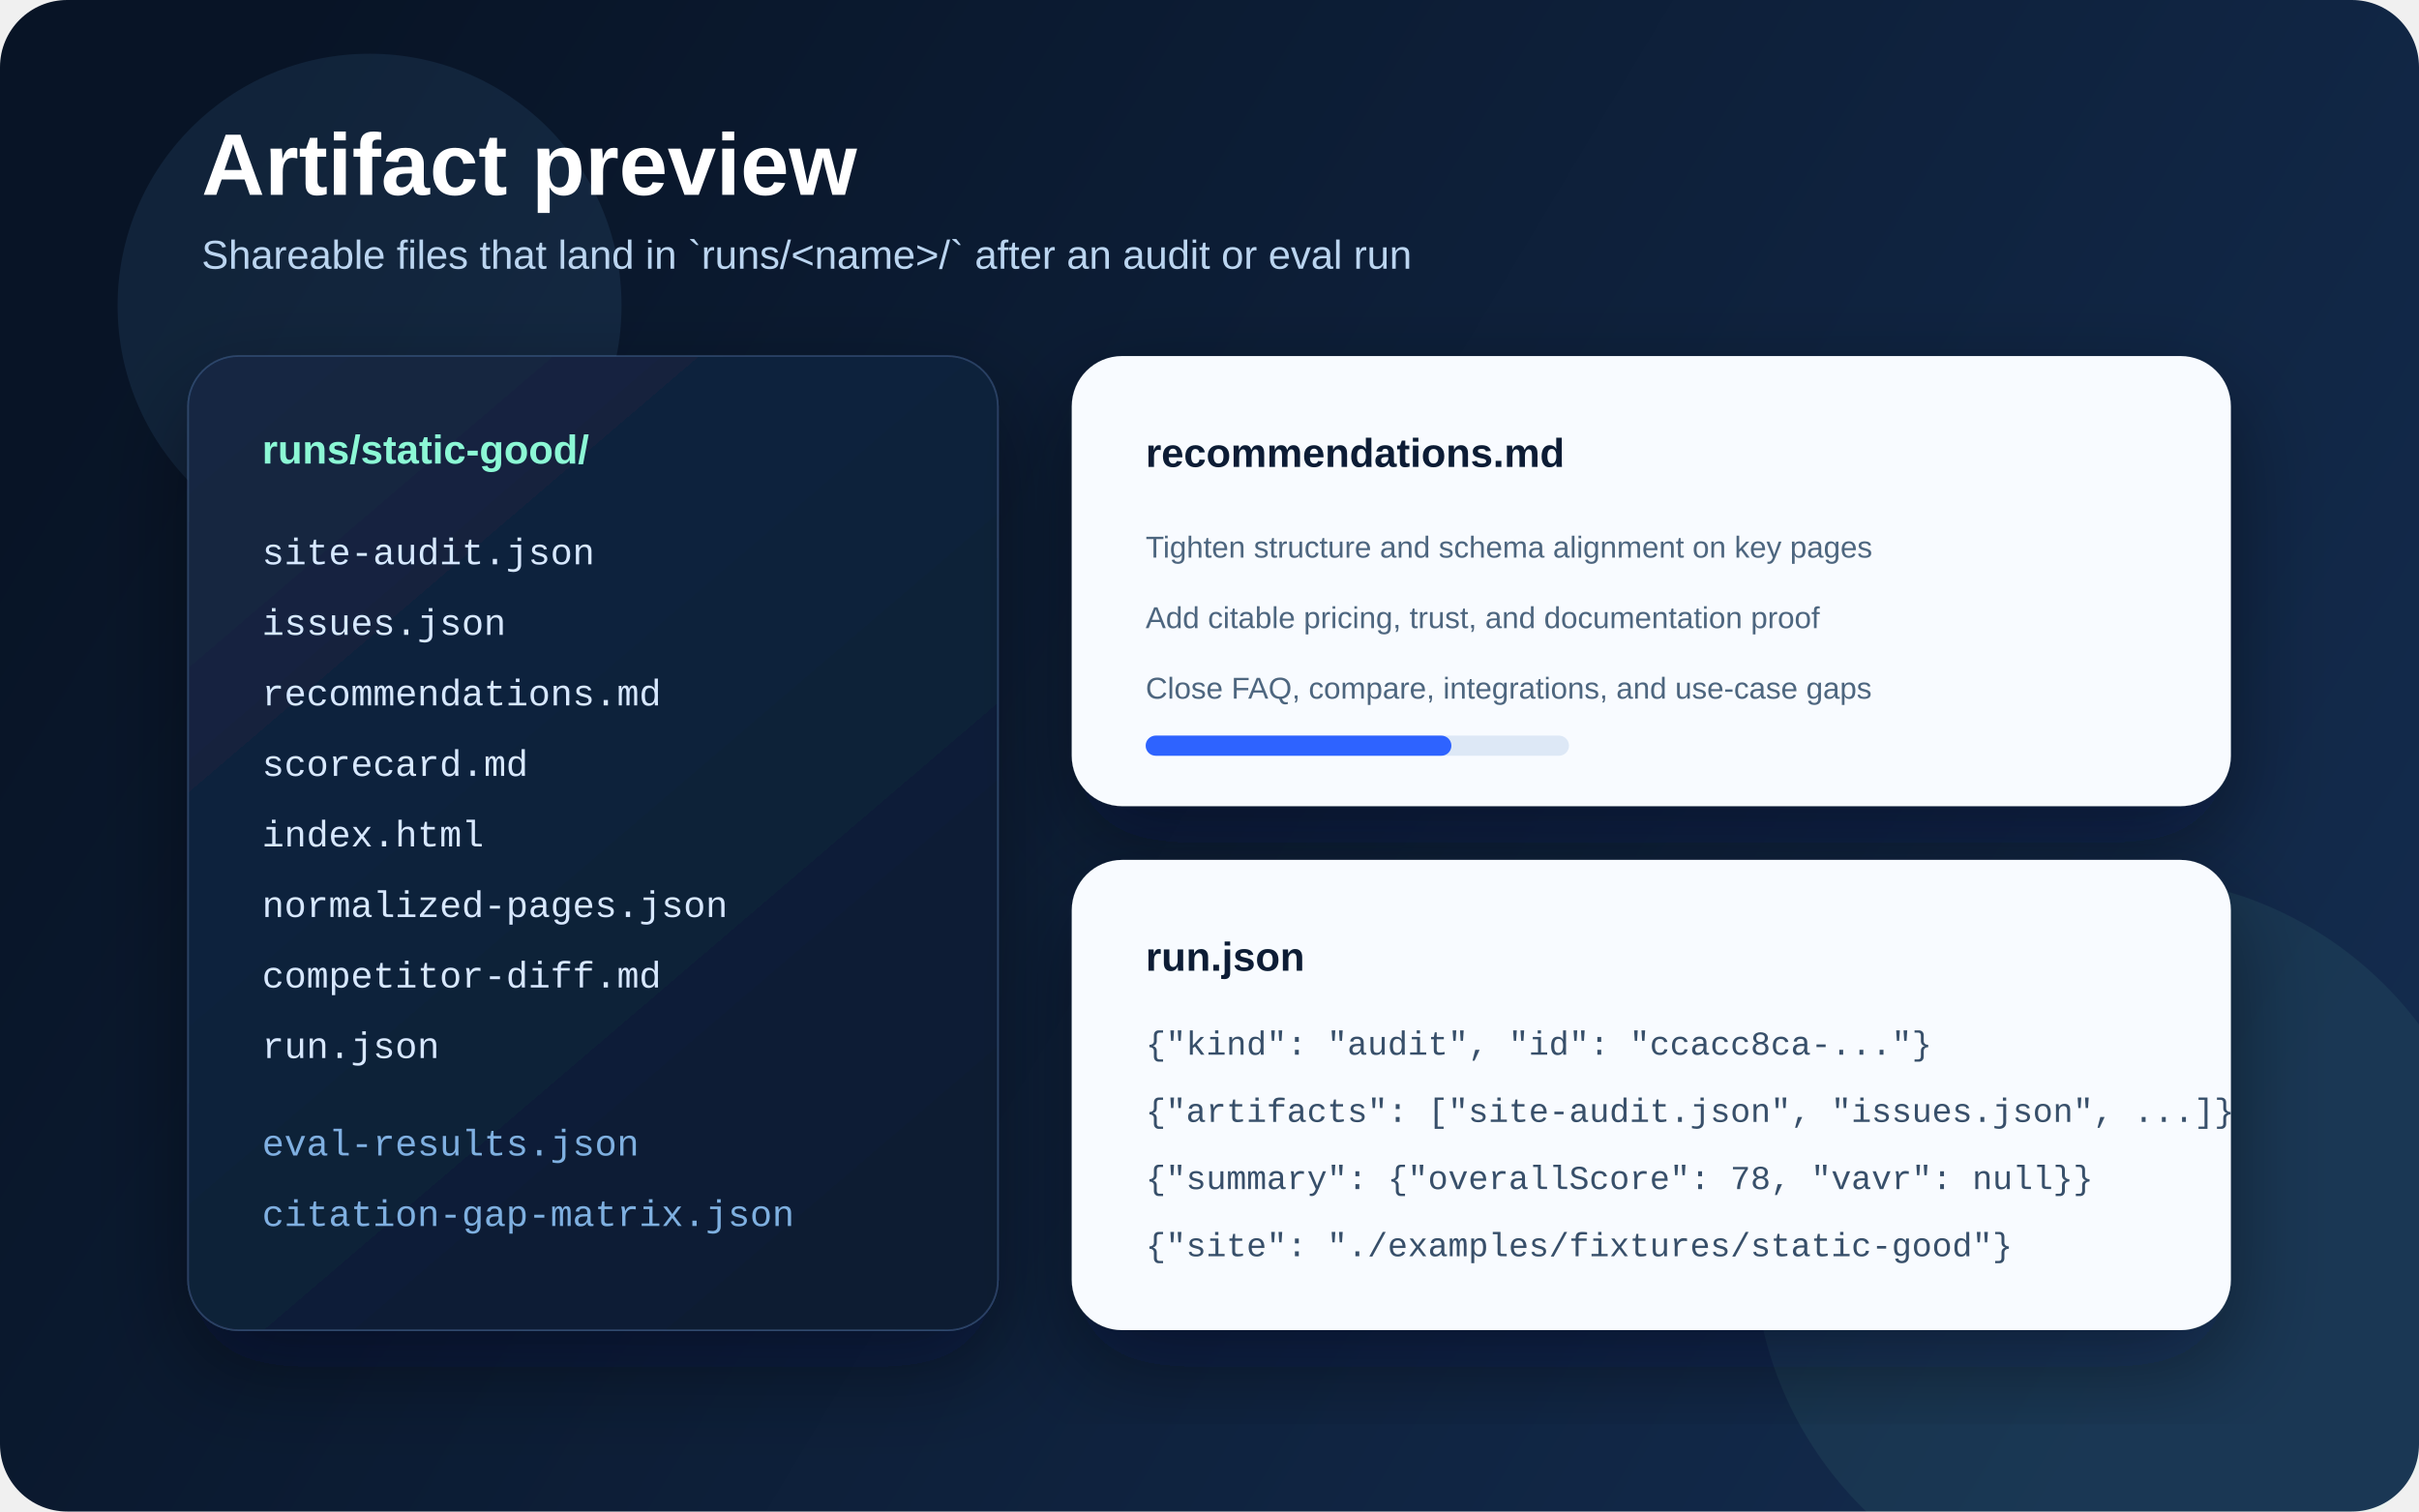
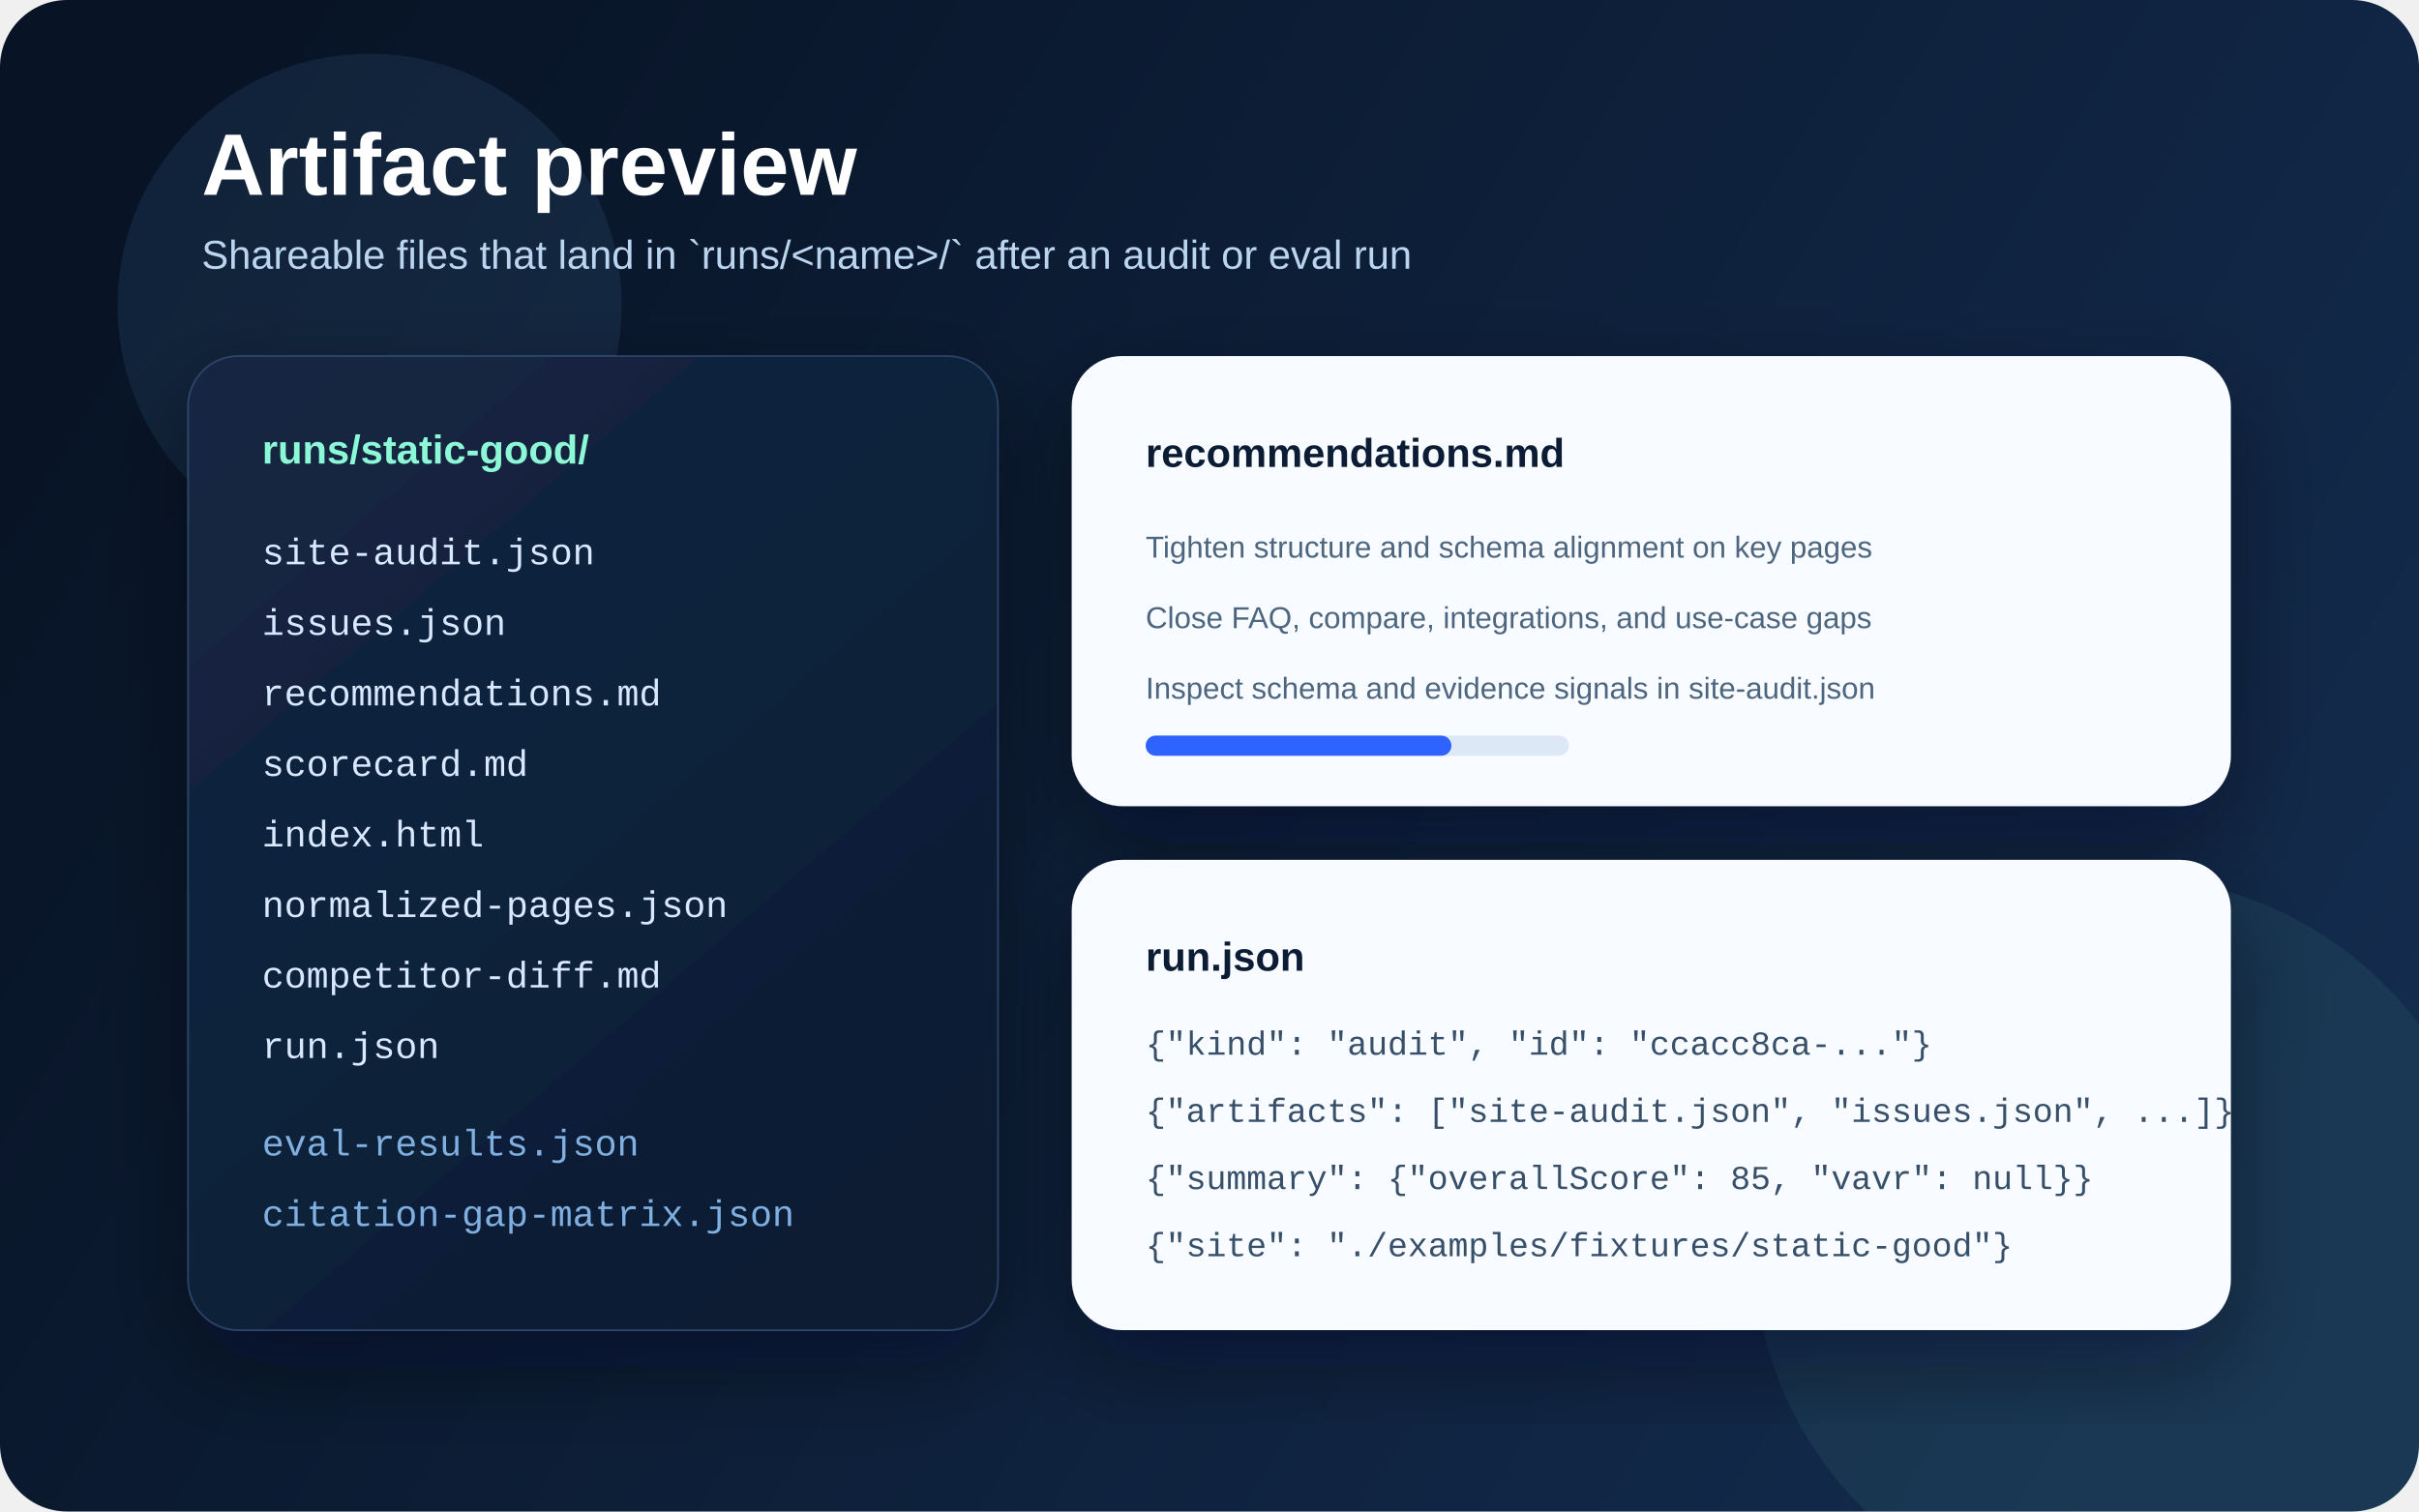
<svg xmlns="http://www.w3.org/2000/svg" width="1440" height="900" viewBox="0 0 1440 900" fill="none" role="img" aria-labelledby="title desc">
  <defs>
    <linearGradient id="bg" x1="120" y1="100" x2="1320" y2="820" gradientUnits="userSpaceOnUse">
      <stop stop-color="#081426" />
      <stop offset="1" stop-color="#132B4D" />
    </linearGradient>
    <linearGradient id="panel" x1="180" y1="210" x2="650" y2="760" gradientUnits="userSpaceOnUse">
      <stop stop-color="#132642" />
      <stop offset="1" stop-color="#0C1B30" />
    </linearGradient>
    <filter id="shadow" x="-20%" y="-20%" width="140%" height="140%" color-interpolation-filters="sRGB">
      <feDropShadow dx="0" dy="22" stdDeviation="28" flood-color="#020914" flood-opacity="0.42" />
    </filter>
  </defs>
  <rect width="1440" height="900" rx="40" fill="url(#bg)" />
  <circle cx="220" cy="182" r="150" fill="#74C6FF" fill-opacity="0.09" />
  <circle cx="1264" cy="742" r="220" fill="#91FFD7" fill-opacity="0.06" />
  <text x="120" y="116" fill="#FFFFFF" font-family="Segoe UI, Arial, sans-serif" font-size="52" font-weight="760">Artifact preview</text>
  <text x="120" y="160" fill="#BBD5F0" font-family="Segoe UI, Arial, sans-serif" font-size="24">Shareable files that land in `runs/&lt;name&gt;/` after an audit or eval run</text>
  <g filter="url(#shadow)">
    <rect x="112" y="212" width="482" height="580" rx="30" fill="url(#panel)" stroke="#88B8FF" stroke-opacity="0.22" />
    <text x="156" y="276" fill="#8CF8D5" font-family="Segoe UI, Arial, sans-serif" font-size="24" font-weight="700">runs/static-good/</text>
    <g font-family="Consolas, 'Courier New', monospace" font-size="22">
      <text x="156" y="336" fill="#D7E8FF">site-audit.json</text>
      <text x="156" y="378" fill="#D7E8FF">issues.json</text>
      <text x="156" y="420" fill="#D7E8FF">recommendations.md</text>
      <text x="156" y="462" fill="#D7E8FF">scorecard.md</text>
      <text x="156" y="504" fill="#D7E8FF">index.html</text>
      <text x="156" y="546" fill="#D7E8FF">normalized-pages.json</text>
      <text x="156" y="588" fill="#D7E8FF">competitor-diff.md</text>
      <text x="156" y="630" fill="#D7E8FF">run.json</text>
      <text x="156" y="688" fill="#7FB0E1">eval-results.json</text>
      <text x="156" y="730" fill="#7FB0E1">citation-gap-matrix.json</text>
    </g>
  </g>
  <g filter="url(#shadow)">
    <rect x="638" y="212" width="690" height="268" rx="30" fill="#F8FBFF" />
    <text x="682" y="278" fill="#0A1E35" font-family="Segoe UI, Arial, sans-serif" font-size="24" font-weight="700">recommendations.md</text>
    <text x="682" y="332" fill="#4E667F" font-family="Segoe UI, Arial, sans-serif" font-size="18">Tighten structure and schema alignment on key pages</text>
-     <text x="682" y="374" fill="#4E667F" font-family="Segoe UI, Arial, sans-serif" font-size="18">Add citable pricing, trust, and documentation proof</text>
-     <text x="682" y="416" fill="#4E667F" font-family="Segoe UI, Arial, sans-serif" font-size="18">Close FAQ, compare, integrations, and use-case gaps</text>
+     <text x="682" y="374" fill="#4E667F" font-family="Segoe UI, Arial, sans-serif" font-size="18">Close FAQ, compare, integrations, and use-case gaps</text>
+     <text x="682" y="416" fill="#4E667F" font-family="Segoe UI, Arial, sans-serif" font-size="18">Inspect schema and evidence signals in site-audit.json</text>
    <rect x="682" y="438" width="252" height="12" rx="6" fill="#DDE8F6" />
    <rect x="682" y="438" width="182" height="12" rx="6" fill="#2E63FF" />
  </g>
  <g filter="url(#shadow)">
    <rect x="638" y="512" width="690" height="280" rx="30" fill="#F8FBFF" />
    <text x="682" y="578" fill="#0A1E35" font-family="Segoe UI, Arial, sans-serif" font-size="24" font-weight="700">run.json</text>
    <g font-family="Consolas, 'Courier New', monospace" font-size="20">
      <text x="682" y="628" fill="#37506A">{"kind": "audit", "id": "ccacc8ca-..."}</text>
      <text x="682" y="668" fill="#37506A">{"artifacts": ["site-audit.json", "issues.json", ...]}</text>
-       <text x="682" y="708" fill="#37506A">{"summary": {"overallScore": 78, "vavr": null}}</text>
+       <text x="682" y="708" fill="#37506A">{"summary": {"overallScore": 85, "vavr": null}}</text>
      <text x="682" y="748" fill="#37506A">{"site": "./examples/fixtures/static-good"}</text>
    </g>
  </g>
</svg>
